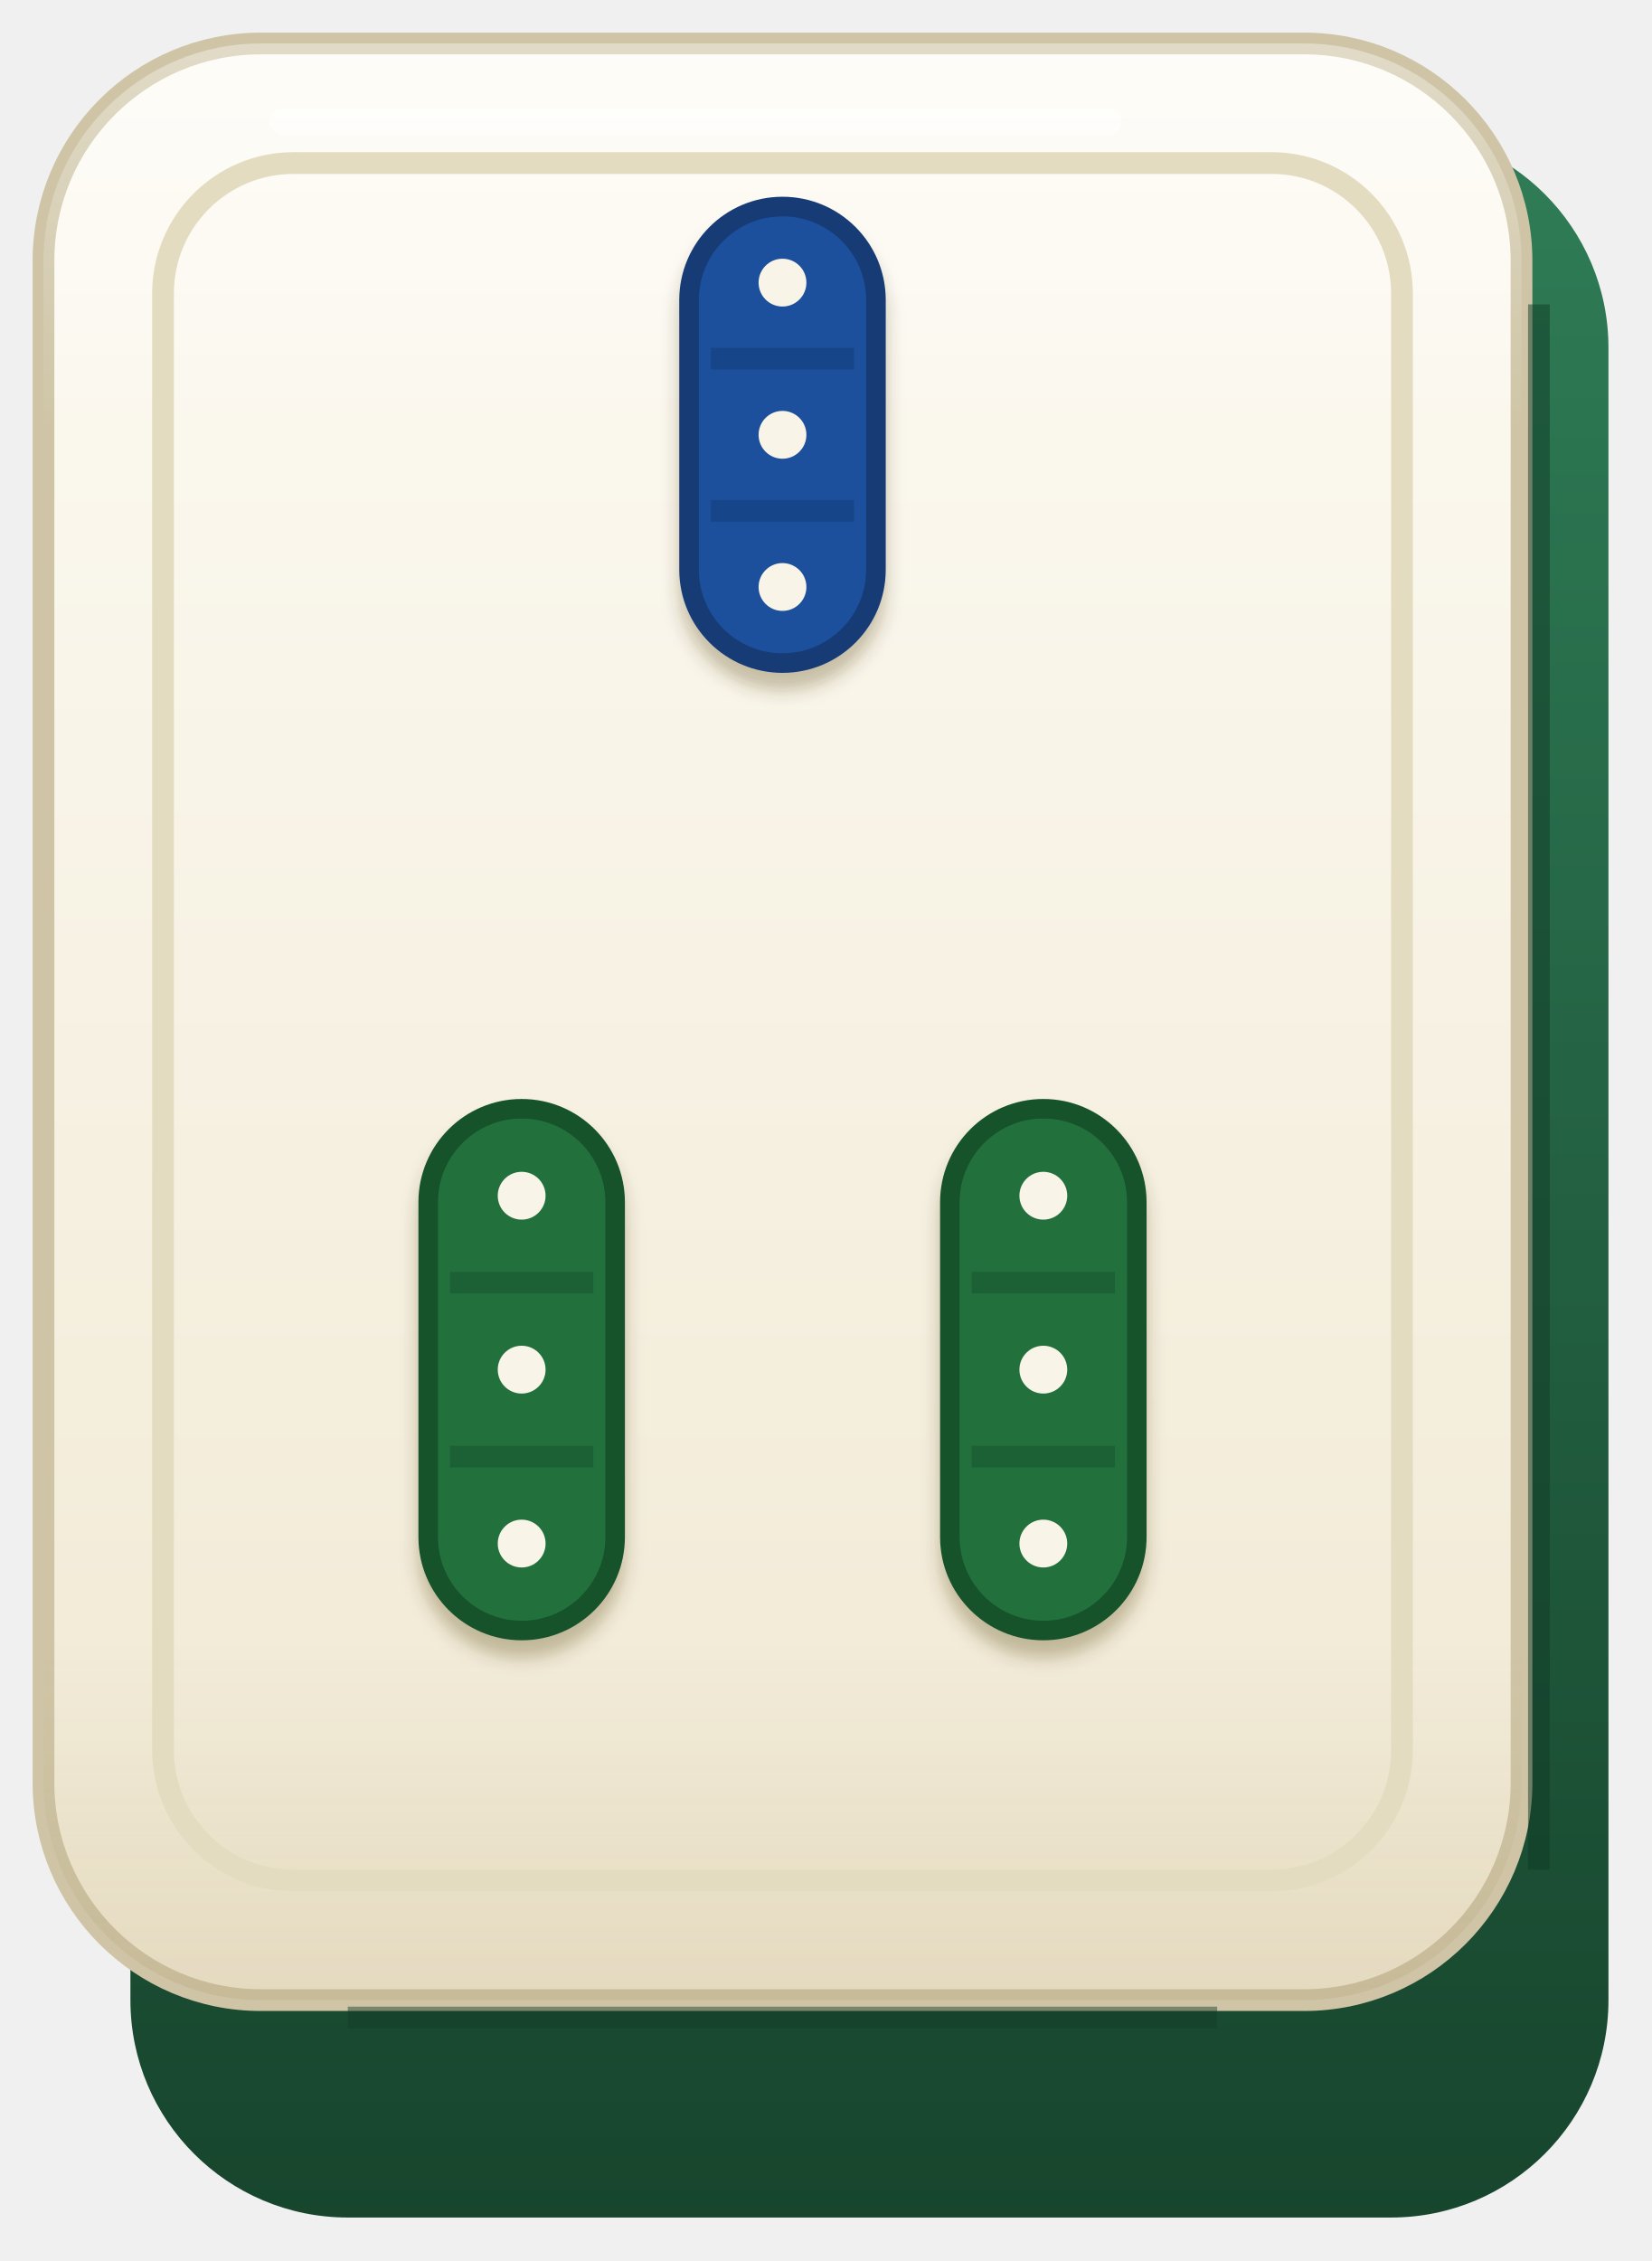
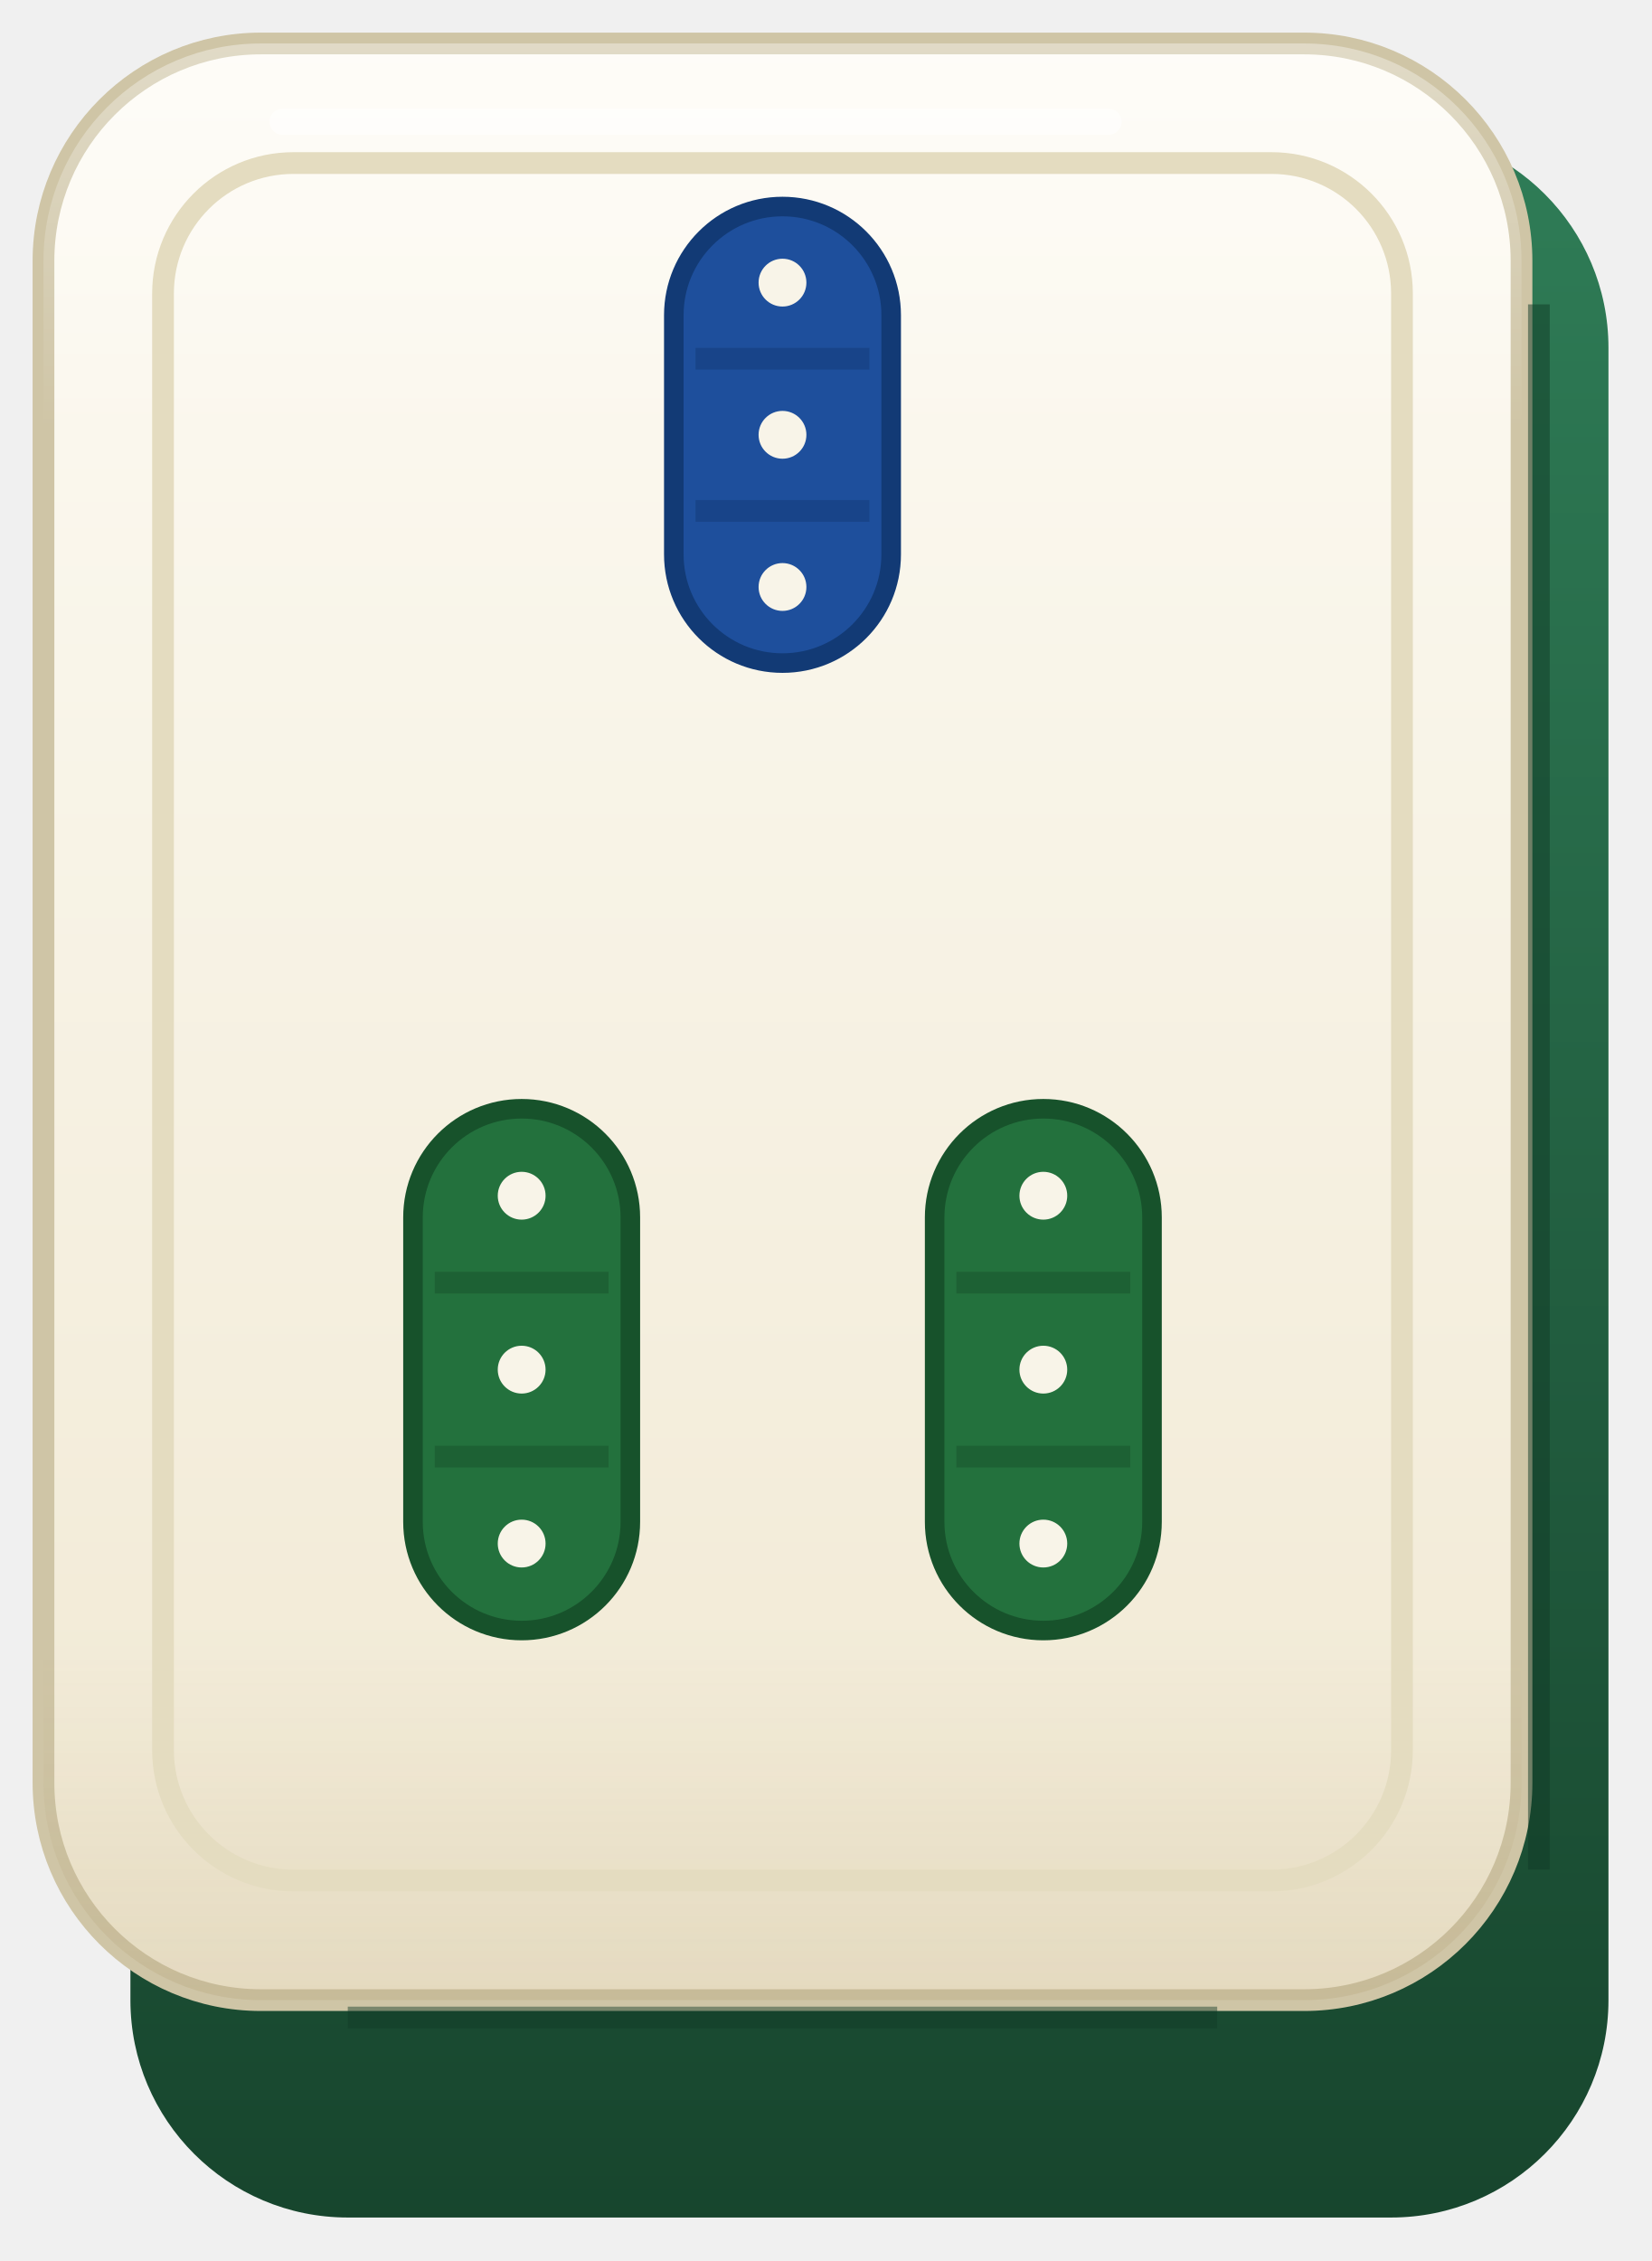
<svg xmlns="http://www.w3.org/2000/svg" viewBox="0 0 76 104">
  <defs>
    <linearGradient id="f" x1="0" y1="0" x2="0" y2="1">
      <stop offset="0" stop-color="#fdfbf4" />
      <stop offset="1" stop-color="#f0e8d2" />
    </linearGradient>
    <linearGradient id="b" x1="0" y1="0" x2="0" y2="1">
      <stop offset="0" stop-color="#2a8a5f" />
      <stop offset="1" stop-color="#1b6444" />
    </linearGradient>
    <linearGradient id="s" x1="0" y1="0" x2="0" y2="1">
      <stop offset="0" stop-color="#2f7d57" />
      <stop offset="1" stop-color="#17452d" />
    </linearGradient>
    <linearGradient id="v" x1="0" y1="0" x2="0" y2="1">
      <stop offset="0" stop-color="#ffffff" stop-opacity=".38" />
      <stop offset=".2" stop-color="#ffffff" stop-opacity="0" />
      <stop offset=".82" stop-color="#8a6c30" stop-opacity="0" />
      <stop offset="1" stop-color="#8a6c30" stop-opacity=".12" />
    </linearGradient>
-     <filter id="e" x="-8%" y="-8%" width="116%" height="116%">
-       <feDropShadow dx="0" dy=".8" stdDeviation=".4" flood-color="#4a3a10" flood-opacity=".3" />
-     </filter>
  </defs>
  <rect x="6" y="6" width="68" height="96" rx="10" fill="url(#s)" />
  <rect x="2" y="2" width="68" height="90" rx="10" fill="url(#f)" stroke="#cfc5a6" />
  <rect x="2" y="2" width="68" height="90" rx="10" fill="url(#v)" />
  <rect x="7.5" y="7.5" width="57" height="79" rx="6" fill="none" stroke="#e4dcc0" />
  <path d="M13 5.6h38" stroke="#fff" stroke-width="1.2" opacity=".55" stroke-linecap="round" />
  <path d="M70.8 14v72" stroke="#0f3a26" stroke-width="1" opacity=".5" />
  <path d="M16 92.8h40" stroke="#0f3a26" stroke-width="1" opacity=".45" />
-   <g filter="url(#e)">
+   <g>
    <g transform="translate(36 20)">
-       <rect x="-4.3" y="-10.5" width="8.6" height="21" rx="4.3" fill="#1e4f9c" stroke="#123a75" stroke-width=".9" />
-       <path d="M-3.3 -3.5h6.6M-3.3 3.5h6.6" stroke="#123a75" stroke-width="1" opacity=".5" fill="none" />
+       <rect x="-5" y="-10.5" width="10" height="21" rx="5" fill="#1e4f9c" stroke="#123a75" stroke-width=".9" />
+       <path d="M-4 -3.5h8M-4 3.5h8" stroke="#123a75" stroke-width="1" opacity=".5" fill="none" />
      <circle cy="-7" r="1.1" fill="#f8f4e8" />
      <circle cy="0" r="1.1" fill="#f8f4e8" />
      <circle cy="7" r="1.1" fill="#f8f4e8" />
    </g>
    <g transform="translate(24 63)">
-       <rect x="-4.3" y="-12" width="8.6" height="24" rx="4.3" fill="#23713d" stroke="#17522b" stroke-width=".9" />
-       <path d="M-3.3 -4h6.6M-3.3 4h6.6" stroke="#17522b" stroke-width="1" opacity=".5" fill="none" />
+       <rect x="-5" y="-12" width="10" height="24" rx="5" fill="#23713d" stroke="#17522b" stroke-width=".9" />
+       <path d="M-4 -4h8M-4 4h8" stroke="#17522b" stroke-width="1" opacity=".5" fill="none" />
      <circle cy="-8" r="1.1" fill="#f8f4e8" />
      <circle cy="0" r="1.1" fill="#f8f4e8" />
      <circle cy="8" r="1.1" fill="#f8f4e8" />
    </g>
    <g transform="translate(48 63)">
-       <rect x="-4.3" y="-12" width="8.6" height="24" rx="4.3" fill="#23713d" stroke="#17522b" stroke-width=".9" />
-       <path d="M-3.3 -4h6.6M-3.3 4h6.6" stroke="#17522b" stroke-width="1" opacity=".5" fill="none" />
+       <rect x="-5" y="-12" width="10" height="24" rx="5" fill="#23713d" stroke="#17522b" stroke-width=".9" />
+       <path d="M-4 -4h8M-4 4h8" stroke="#17522b" stroke-width="1" opacity=".5" fill="none" />
      <circle cy="-8" r="1.1" fill="#f8f4e8" />
      <circle cy="0" r="1.1" fill="#f8f4e8" />
      <circle cy="8" r="1.1" fill="#f8f4e8" />
    </g>
  </g>
</svg>
